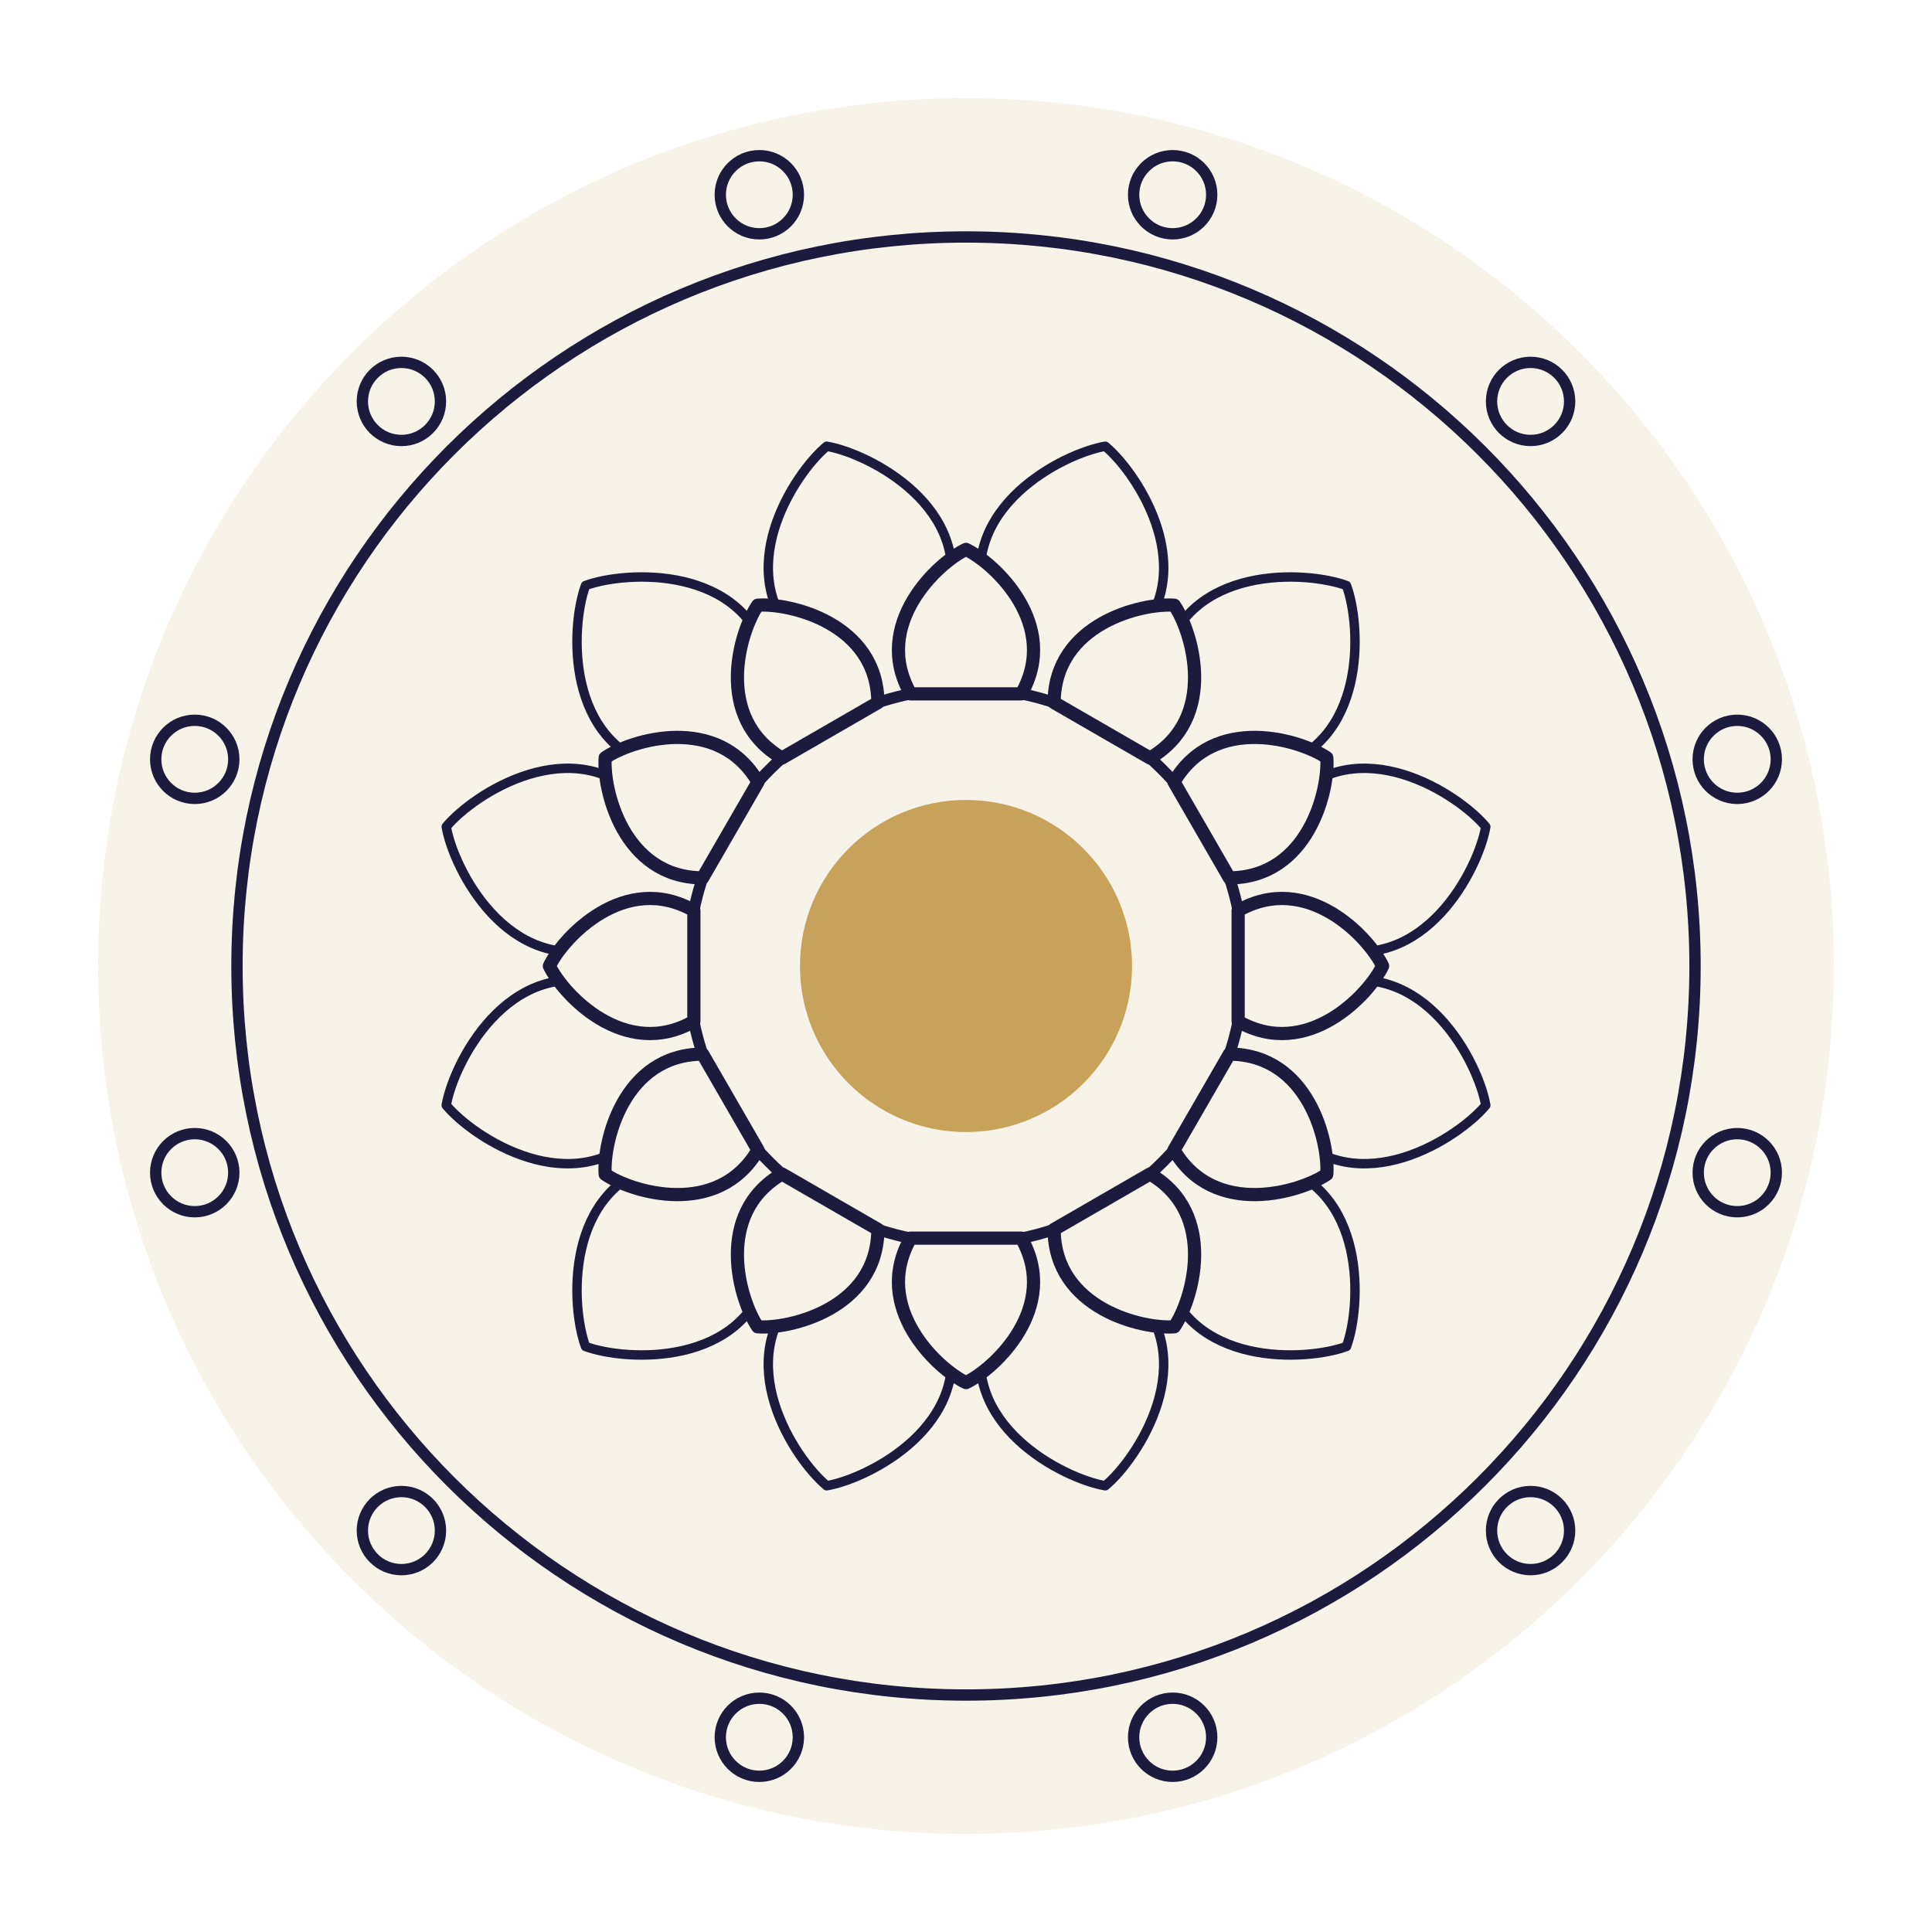
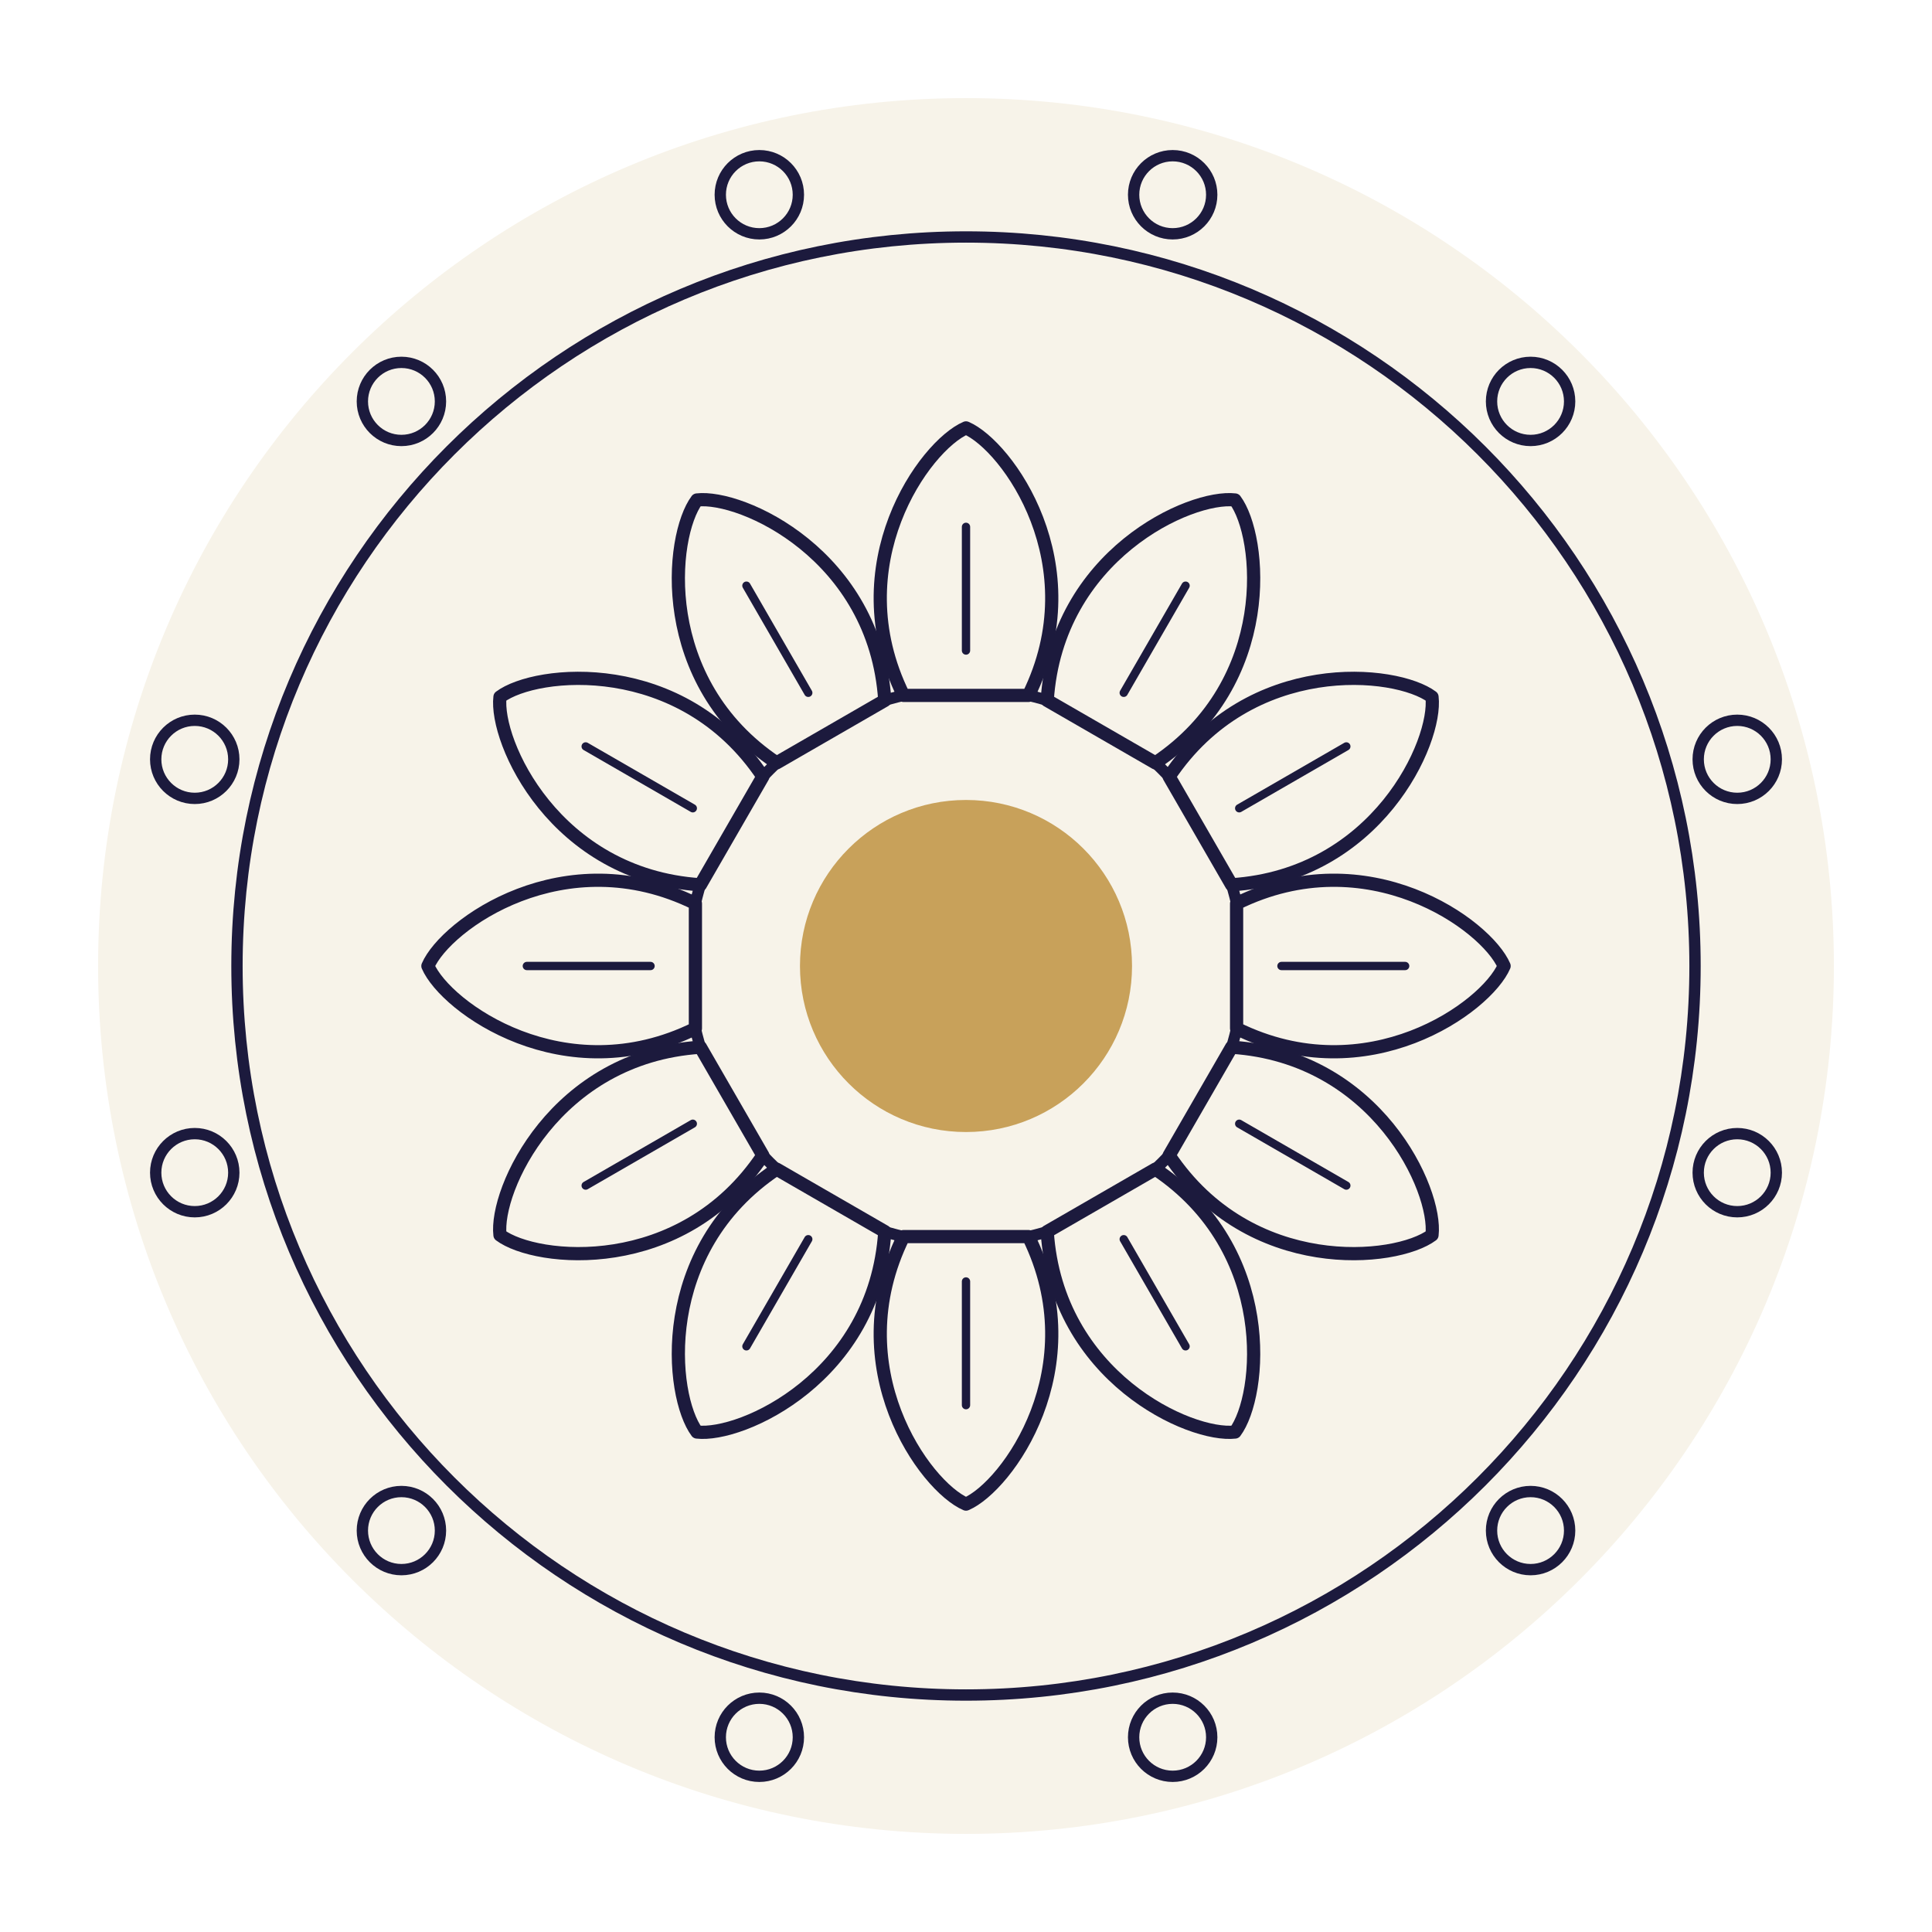
<svg xmlns="http://www.w3.org/2000/svg" viewBox="0 0 512 512">
  <circle cx="256" cy="256" r="230" fill="#F7F3E9" />
  <circle cx="256" cy="256" r="193.2" fill="none" stroke="#1C1A3D" stroke-width="3" />
  <circle cx="310.77" cy="51.61" r="10.35" fill="none" stroke="#1C1A3D" stroke-width="3" />
  <circle cx="405.62" cy="106.38" r="10.35" fill="none" stroke="#1C1A3D" stroke-width="3" />
  <circle cx="460.39" cy="201.23" r="10.35" fill="none" stroke="#1C1A3D" stroke-width="3" />
  <circle cx="460.39" cy="310.77" r="10.35" fill="none" stroke="#1C1A3D" stroke-width="3" />
  <circle cx="405.62" cy="405.62" r="10.35" fill="none" stroke="#1C1A3D" stroke-width="3" />
  <circle cx="310.77" cy="460.39" r="10.35" fill="none" stroke="#1C1A3D" stroke-width="3" />
  <circle cx="201.23" cy="460.39" r="10.35" fill="none" stroke="#1C1A3D" stroke-width="3" />
  <circle cx="106.38" cy="405.62" r="10.35" fill="none" stroke="#1C1A3D" stroke-width="3" />
  <circle cx="51.61" cy="310.77" r="10.35" fill="none" stroke="#1C1A3D" stroke-width="3" />
  <circle cx="51.61" cy="201.23" r="10.35" fill="none" stroke="#1C1A3D" stroke-width="3" />
  <circle cx="106.38" cy="106.38" r="10.35" fill="none" stroke="#1C1A3D" stroke-width="3" />
  <circle cx="201.23" cy="51.61" r="10.35" fill="none" stroke="#1C1A3D" stroke-width="3" />
  <circle cx="256" cy="256" r="73.6" fill="none" stroke="#1C1A3D" stroke-width="3" />
-   <path d="M 261.02 160.13 C 253.45 134.4 281.92 120.13 292.91 118.26 C 301.49 125.37 319.01 151.96 299.58 170.46" fill="none" stroke="#1C1A3D" stroke-width="2.5" stroke-linecap="round" stroke-linejoin="round" />
-   <path d="M 308.29 175.49 C 314.6 149.41 346.38 151.29 356.83 155.17 C 360.71 165.62 362.59 197.4 336.51 203.71" fill="none" stroke="#1C1A3D" stroke-width="2.5" stroke-linecap="round" stroke-linejoin="round" />
-   <path d="M 341.54 212.42 C 360.04 192.99 386.63 210.51 393.74 219.09 C 391.87 230.08 377.6 258.55 351.87 250.98" fill="none" stroke="#1C1A3D" stroke-width="2.5" stroke-linecap="round" stroke-linejoin="round" />
-   <path d="M 351.87 261.02 C 377.6 253.45 391.87 281.92 393.74 292.91 C 386.63 301.49 360.04 319.01 341.54 299.58" fill="none" stroke="#1C1A3D" stroke-width="2.5" stroke-linecap="round" stroke-linejoin="round" />
-   <path d="M 336.51 308.29 C 362.59 314.6 360.71 346.38 356.83 356.83 C 346.38 360.71 314.6 362.59 308.29 336.51" fill="none" stroke="#1C1A3D" stroke-width="2.5" stroke-linecap="round" stroke-linejoin="round" />
-   <path d="M 299.58 341.54 C 319.01 360.04 301.49 386.63 292.91 393.74 C 281.92 391.87 253.45 377.6 261.02 351.87" fill="none" stroke="#1C1A3D" stroke-width="2.5" stroke-linecap="round" stroke-linejoin="round" />
-   <path d="M 250.98 351.87 C 258.55 377.6 230.08 391.87 219.09 393.74 C 210.51 386.63 192.99 360.04 212.42 341.54" fill="none" stroke="#1C1A3D" stroke-width="2.5" stroke-linecap="round" stroke-linejoin="round" />
-   <path d="M 203.71 336.51 C 197.4 362.59 165.62 360.71 155.17 356.83 C 151.29 346.38 149.41 314.6 175.49 308.29" fill="none" stroke="#1C1A3D" stroke-width="2.5" stroke-linecap="round" stroke-linejoin="round" />
-   <path d="M 170.46 299.58 C 151.96 319.01 125.37 301.49 118.26 292.91 C 120.13 281.92 134.4 253.45 160.13 261.02" fill="none" stroke="#1C1A3D" stroke-width="2.5" stroke-linecap="round" stroke-linejoin="round" />
-   <path d="M 160.13 250.98 C 134.4 258.55 120.13 230.08 118.26 219.09 C 125.37 210.51 151.96 192.99 170.46 212.42" fill="none" stroke="#1C1A3D" stroke-width="2.5" stroke-linecap="round" stroke-linejoin="round" />
-   <path d="M 175.49 203.71 C 149.41 197.4 151.29 165.62 155.17 155.17 C 165.62 151.29 197.4 149.41 203.71 175.49" fill="none" stroke="#1C1A3D" stroke-width="2.5" stroke-linecap="round" stroke-linejoin="round" />
-   <path d="M 212.42 170.46 C 192.99 151.96 210.51 125.37 219.09 118.26 C 230.08 120.13 258.55 134.4 250.98 160.13" fill="none" stroke="#1C1A3D" stroke-width="2.5" stroke-linecap="round" stroke-linejoin="round" />
-   <path d="M 241.33 183.88 C 230.88 165.58 248.48 149.18 256 145.6 C 263.52 149.18 281.12 165.58 270.67 183.88 Z" fill="#F7F3E9" stroke="#1C1A3D" stroke-width="3.5" stroke-linejoin="round" />
-   <path d="M 279.35 186.2 C 279.46 165.14 302.9 159.73 311.2 160.39 C 315.92 167.25 322.96 190.26 304.77 200.88 Z" fill="#F7F3E9" stroke="#1C1A3D" stroke-width="3.5" stroke-linejoin="round" />
-   <path d="M 311.12 207.23 C 321.74 189.04 344.75 196.08 351.61 200.8 C 352.27 209.1 346.86 232.54 325.8 232.65 Z" fill="#F7F3E9" stroke="#1C1A3D" stroke-width="3.5" stroke-linejoin="round" />
-   <path d="M 328.12 241.33 C 346.42 230.88 362.82 248.48 366.4 256 C 362.82 263.52 346.42 281.12 328.12 270.67 Z" fill="#F7F3E9" stroke="#1C1A3D" stroke-width="3.5" stroke-linejoin="round" />
-   <path d="M 325.8 279.35 C 346.86 279.46 352.27 302.9 351.61 311.2 C 344.75 315.92 321.74 322.96 311.12 304.77 Z" fill="#F7F3E9" stroke="#1C1A3D" stroke-width="3.5" stroke-linejoin="round" />
-   <path d="M 304.77 311.12 C 322.96 321.74 315.92 344.75 311.2 351.61 C 302.9 352.27 279.46 346.86 279.35 325.8 Z" fill="#F7F3E9" stroke="#1C1A3D" stroke-width="3.5" stroke-linejoin="round" />
-   <path d="M 270.67 328.12 C 281.12 346.42 263.52 362.82 256 366.4 C 248.48 362.82 230.88 346.42 241.33 328.12 Z" fill="#F7F3E9" stroke="#1C1A3D" stroke-width="3.5" stroke-linejoin="round" />
-   <path d="M 232.65 325.8 C 232.54 346.86 209.1 352.27 200.8 351.61 C 196.08 344.75 189.04 321.74 207.23 311.12 Z" fill="#F7F3E9" stroke="#1C1A3D" stroke-width="3.5" stroke-linejoin="round" />
-   <path d="M 200.88 304.77 C 190.26 322.96 167.25 315.92 160.39 311.2 C 159.73 302.9 165.14 279.46 186.2 279.35 Z" fill="#F7F3E9" stroke="#1C1A3D" stroke-width="3.5" stroke-linejoin="round" />
-   <path d="M 183.88 270.67 C 165.58 281.12 149.18 263.52 145.6 256 C 149.18 248.48 165.58 230.88 183.88 241.33 Z" fill="#F7F3E9" stroke="#1C1A3D" stroke-width="3.5" stroke-linejoin="round" />
-   <path d="M 186.2 232.65 C 165.14 232.54 159.73 209.1 160.39 200.8 C 167.25 196.08 190.26 189.04 200.88 207.23 Z" fill="#F7F3E9" stroke="#1C1A3D" stroke-width="3.5" stroke-linejoin="round" />
-   <path d="M 207.23 200.88 C 189.04 190.26 196.08 167.25 200.8 160.39 C 209.1 159.73 232.54 165.14 232.65 186.2 Z" fill="#F7F3E9" stroke="#1C1A3D" stroke-width="3.5" stroke-linejoin="round" />
+   <path d="M 239.44 184.29 C 222.36 149.64 245.03 118.11 256 113.4 C 266.97 118.11 289.64 149.64 272.56 184.29 Z" fill="#F7F3E9" stroke="#1C1A3D" stroke-width="3.5" stroke-linejoin="round" />
+   <path d="M 277.52 185.62 C 280.05 147.07 315.44 131.1 327.3 132.5 C 334.45 142.07 338.31 180.71 306.2 202.17 Z" fill="#F7F3E9" stroke="#1C1A3D" stroke-width="3.5" stroke-linejoin="round" />
+   <path d="M 309.83 205.8 C 331.29 173.69 369.93 177.55 379.5 184.7 C 380.9 196.56 364.93 231.95 326.38 234.48 Z" fill="#F7F3E9" stroke="#1C1A3D" stroke-width="3.5" stroke-linejoin="round" />
+   <path d="M 327.71 239.44 C 362.36 222.36 393.89 245.03 398.6 256 C 393.89 266.97 362.36 289.64 327.71 272.56 Z" fill="#F7F3E9" stroke="#1C1A3D" stroke-width="3.5" stroke-linejoin="round" />
+   <path d="M 326.38 277.52 C 364.93 280.05 380.9 315.44 379.5 327.3 C 369.93 334.45 331.29 338.31 309.83 306.2 Z" fill="#F7F3E9" stroke="#1C1A3D" stroke-width="3.5" stroke-linejoin="round" />
+   <path d="M 306.2 309.83 C 338.31 331.29 334.45 369.93 327.3 379.5 C 315.44 380.9 280.05 364.93 277.52 326.38 Z" fill="#F7F3E9" stroke="#1C1A3D" stroke-width="3.5" stroke-linejoin="round" />
+   <path d="M 272.56 327.71 C 289.64 362.36 266.97 393.89 256 398.6 C 245.03 393.89 222.36 362.36 239.44 327.71 Z" fill="#F7F3E9" stroke="#1C1A3D" stroke-width="3.5" stroke-linejoin="round" />
+   <path d="M 234.48 326.38 C 231.95 364.93 196.56 380.9 184.7 379.5 C 177.55 369.93 173.69 331.29 205.8 309.83 Z" fill="#F7F3E9" stroke="#1C1A3D" stroke-width="3.5" stroke-linejoin="round" />
+   <path d="M 202.17 306.2 C 180.71 338.31 142.07 334.45 132.5 327.3 C 131.1 315.44 147.07 280.05 185.62 277.52 Z" fill="#F7F3E9" stroke="#1C1A3D" stroke-width="3.5" stroke-linejoin="round" />
+   <path d="M 184.29 272.56 C 149.64 289.64 118.11 266.97 113.4 256 C 118.11 245.03 149.64 222.36 184.29 239.44 Z" fill="#F7F3E9" stroke="#1C1A3D" stroke-width="3.5" stroke-linejoin="round" />
+   <path d="M 185.62 234.48 C 147.07 231.95 131.1 196.56 132.5 184.7 C 142.07 177.55 180.71 173.69 202.17 205.8 Z" fill="#F7F3E9" stroke="#1C1A3D" stroke-width="3.5" stroke-linejoin="round" />
+   <path d="M 205.8 202.17 C 173.69 180.71 177.55 142.07 184.7 132.5 C 196.56 131.1 231.95 147.07 234.48 185.62 Z" fill="#F7F3E9" stroke="#1C1A3D" stroke-width="3.5" stroke-linejoin="round" />
+   <path d="M 256 172.4 L 256 139.62" fill="none" stroke="#1C1A3D" stroke-width="2.2" stroke-linecap="round" stroke-linejoin="round" />
+   <path d="M 297.8 183.6 L 314.19 155.21" fill="none" stroke="#1C1A3D" stroke-width="2.2" stroke-linecap="round" stroke-linejoin="round" />
+   <path d="M 328.4 214.2 L 356.79 197.81" fill="none" stroke="#1C1A3D" stroke-width="2.2" stroke-linecap="round" stroke-linejoin="round" />
+   <path d="M 339.6 256 L 372.38 256" fill="none" stroke="#1C1A3D" stroke-width="2.2" stroke-linecap="round" stroke-linejoin="round" />
+   <path d="M 328.4 297.8 L 356.79 314.19" fill="none" stroke="#1C1A3D" stroke-width="2.2" stroke-linecap="round" stroke-linejoin="round" />
+   <path d="M 297.8 328.4 L 314.19 356.79" fill="none" stroke="#1C1A3D" stroke-width="2.2" stroke-linecap="round" stroke-linejoin="round" />
+   <path d="M 256 339.6 L 256 372.38" fill="none" stroke="#1C1A3D" stroke-width="2.2" stroke-linecap="round" stroke-linejoin="round" />
+   <path d="M 214.2 328.4 L 197.81 356.79" fill="none" stroke="#1C1A3D" stroke-width="2.2" stroke-linecap="round" stroke-linejoin="round" />
+   <path d="M 183.6 297.8 L 155.21 314.19" fill="none" stroke="#1C1A3D" stroke-width="2.2" stroke-linecap="round" stroke-linejoin="round" />
+   <path d="M 172.4 256 L 139.62 256" fill="none" stroke="#1C1A3D" stroke-width="2.2" stroke-linecap="round" stroke-linejoin="round" />
+   <path d="M 183.6 214.2 L 155.21 197.81" fill="none" stroke="#1C1A3D" stroke-width="2.2" stroke-linecap="round" stroke-linejoin="round" />
+   <path d="M 214.2 183.6 L 197.81 155.21" fill="none" stroke="#1C1A3D" stroke-width="2.2" stroke-linecap="round" stroke-linejoin="round" />
  <circle cx="256" cy="256" r="44" fill="#C8A15A" />
</svg>
